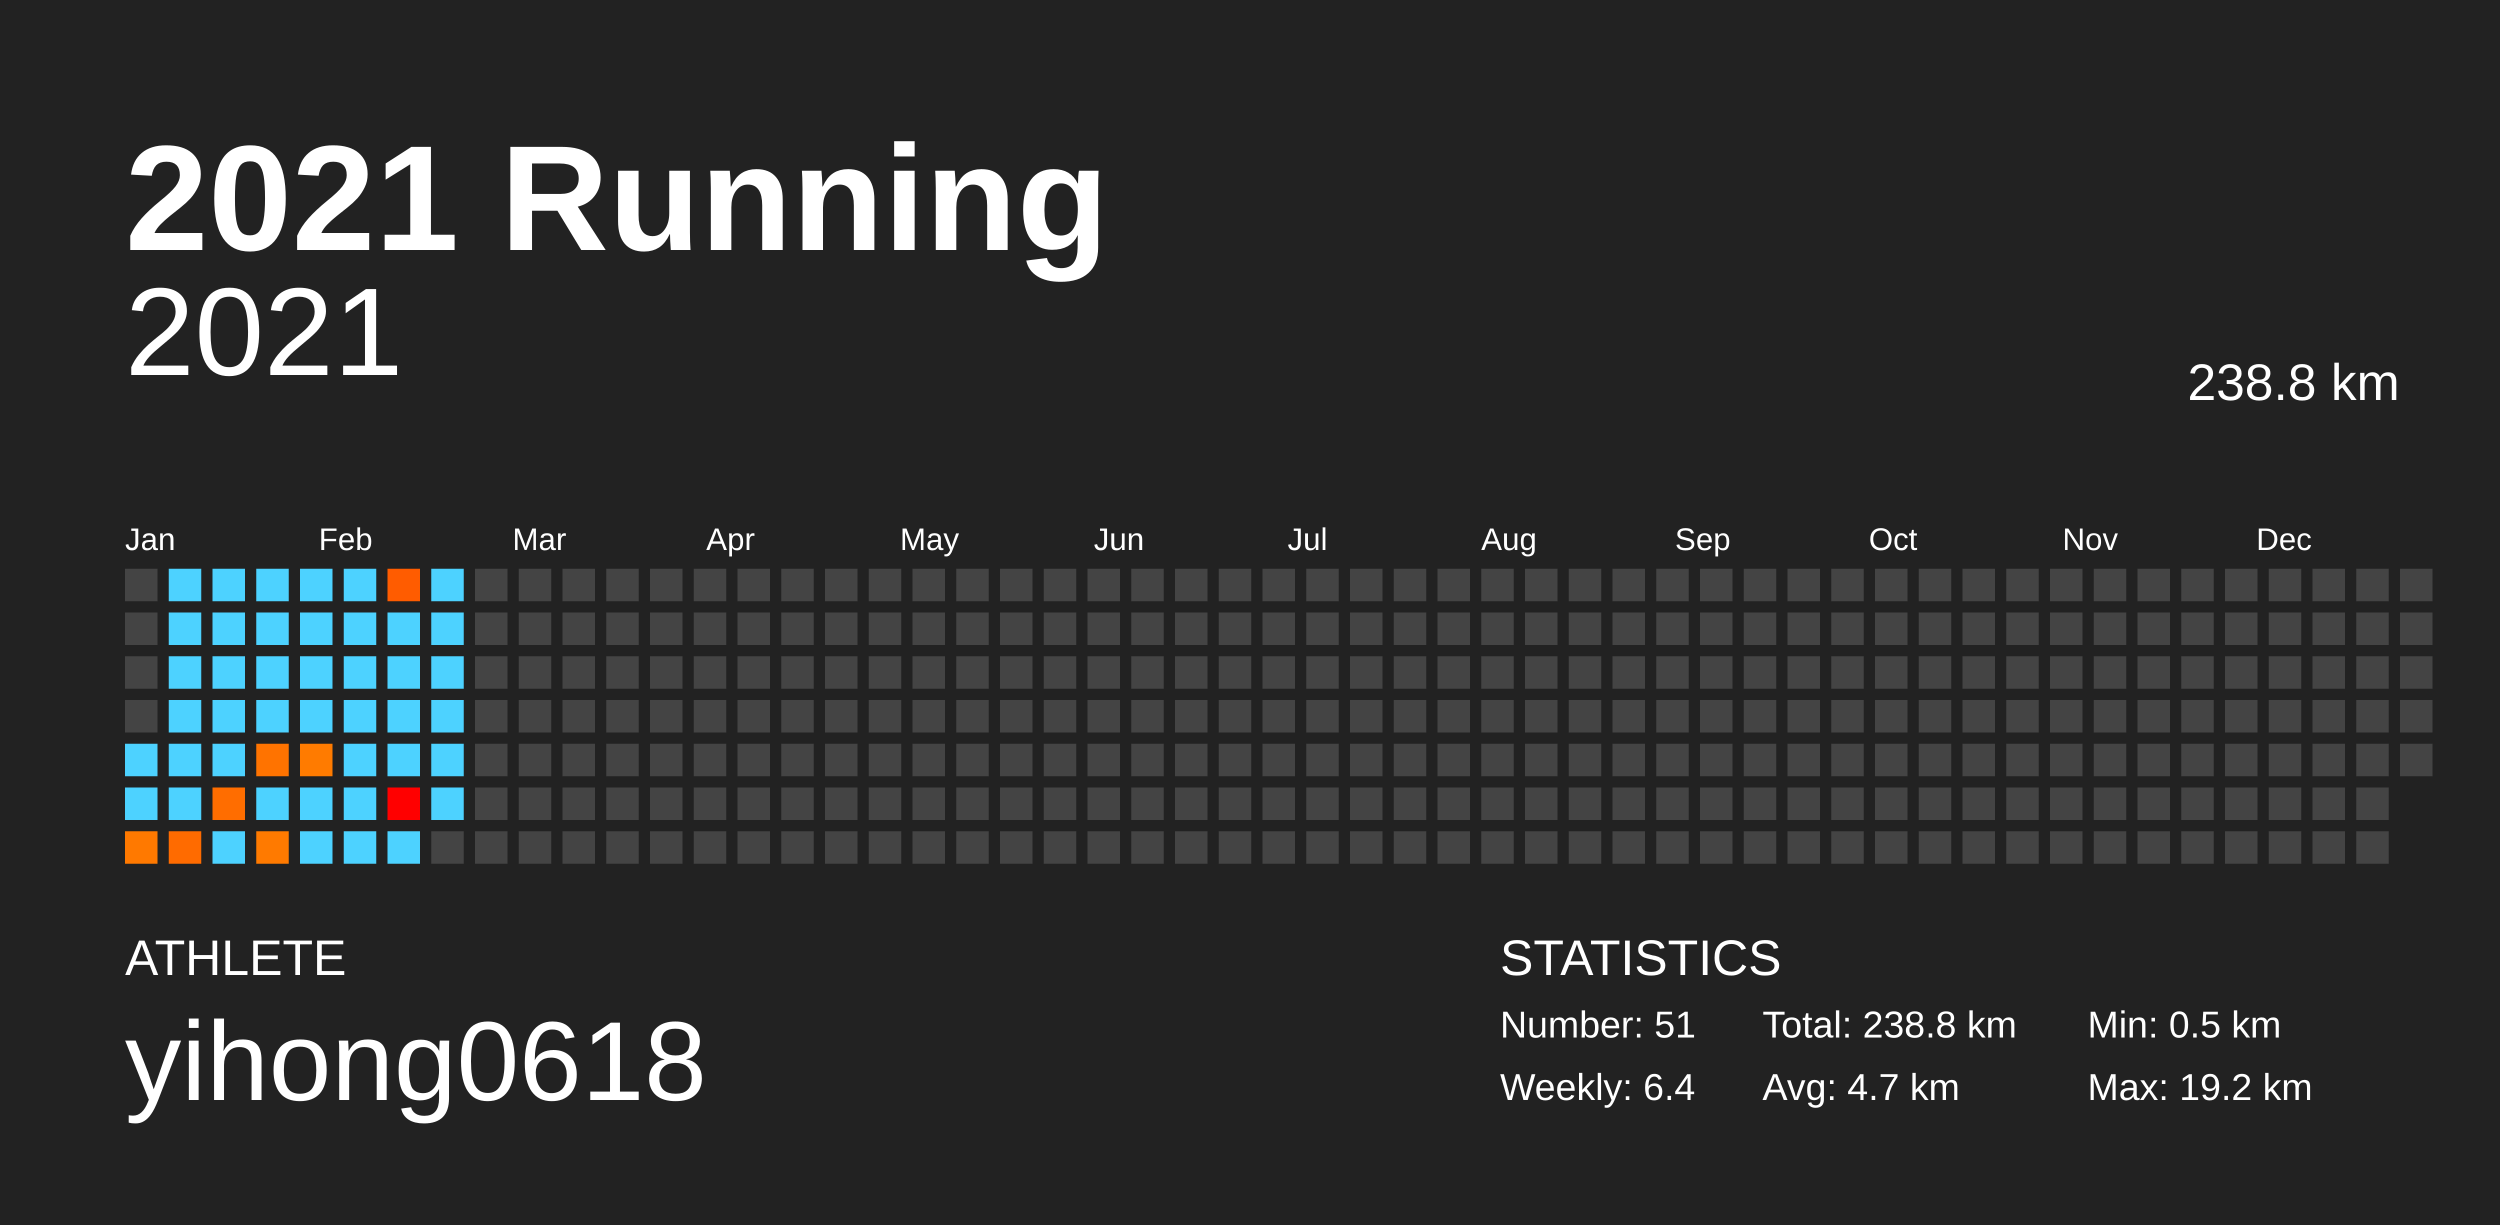
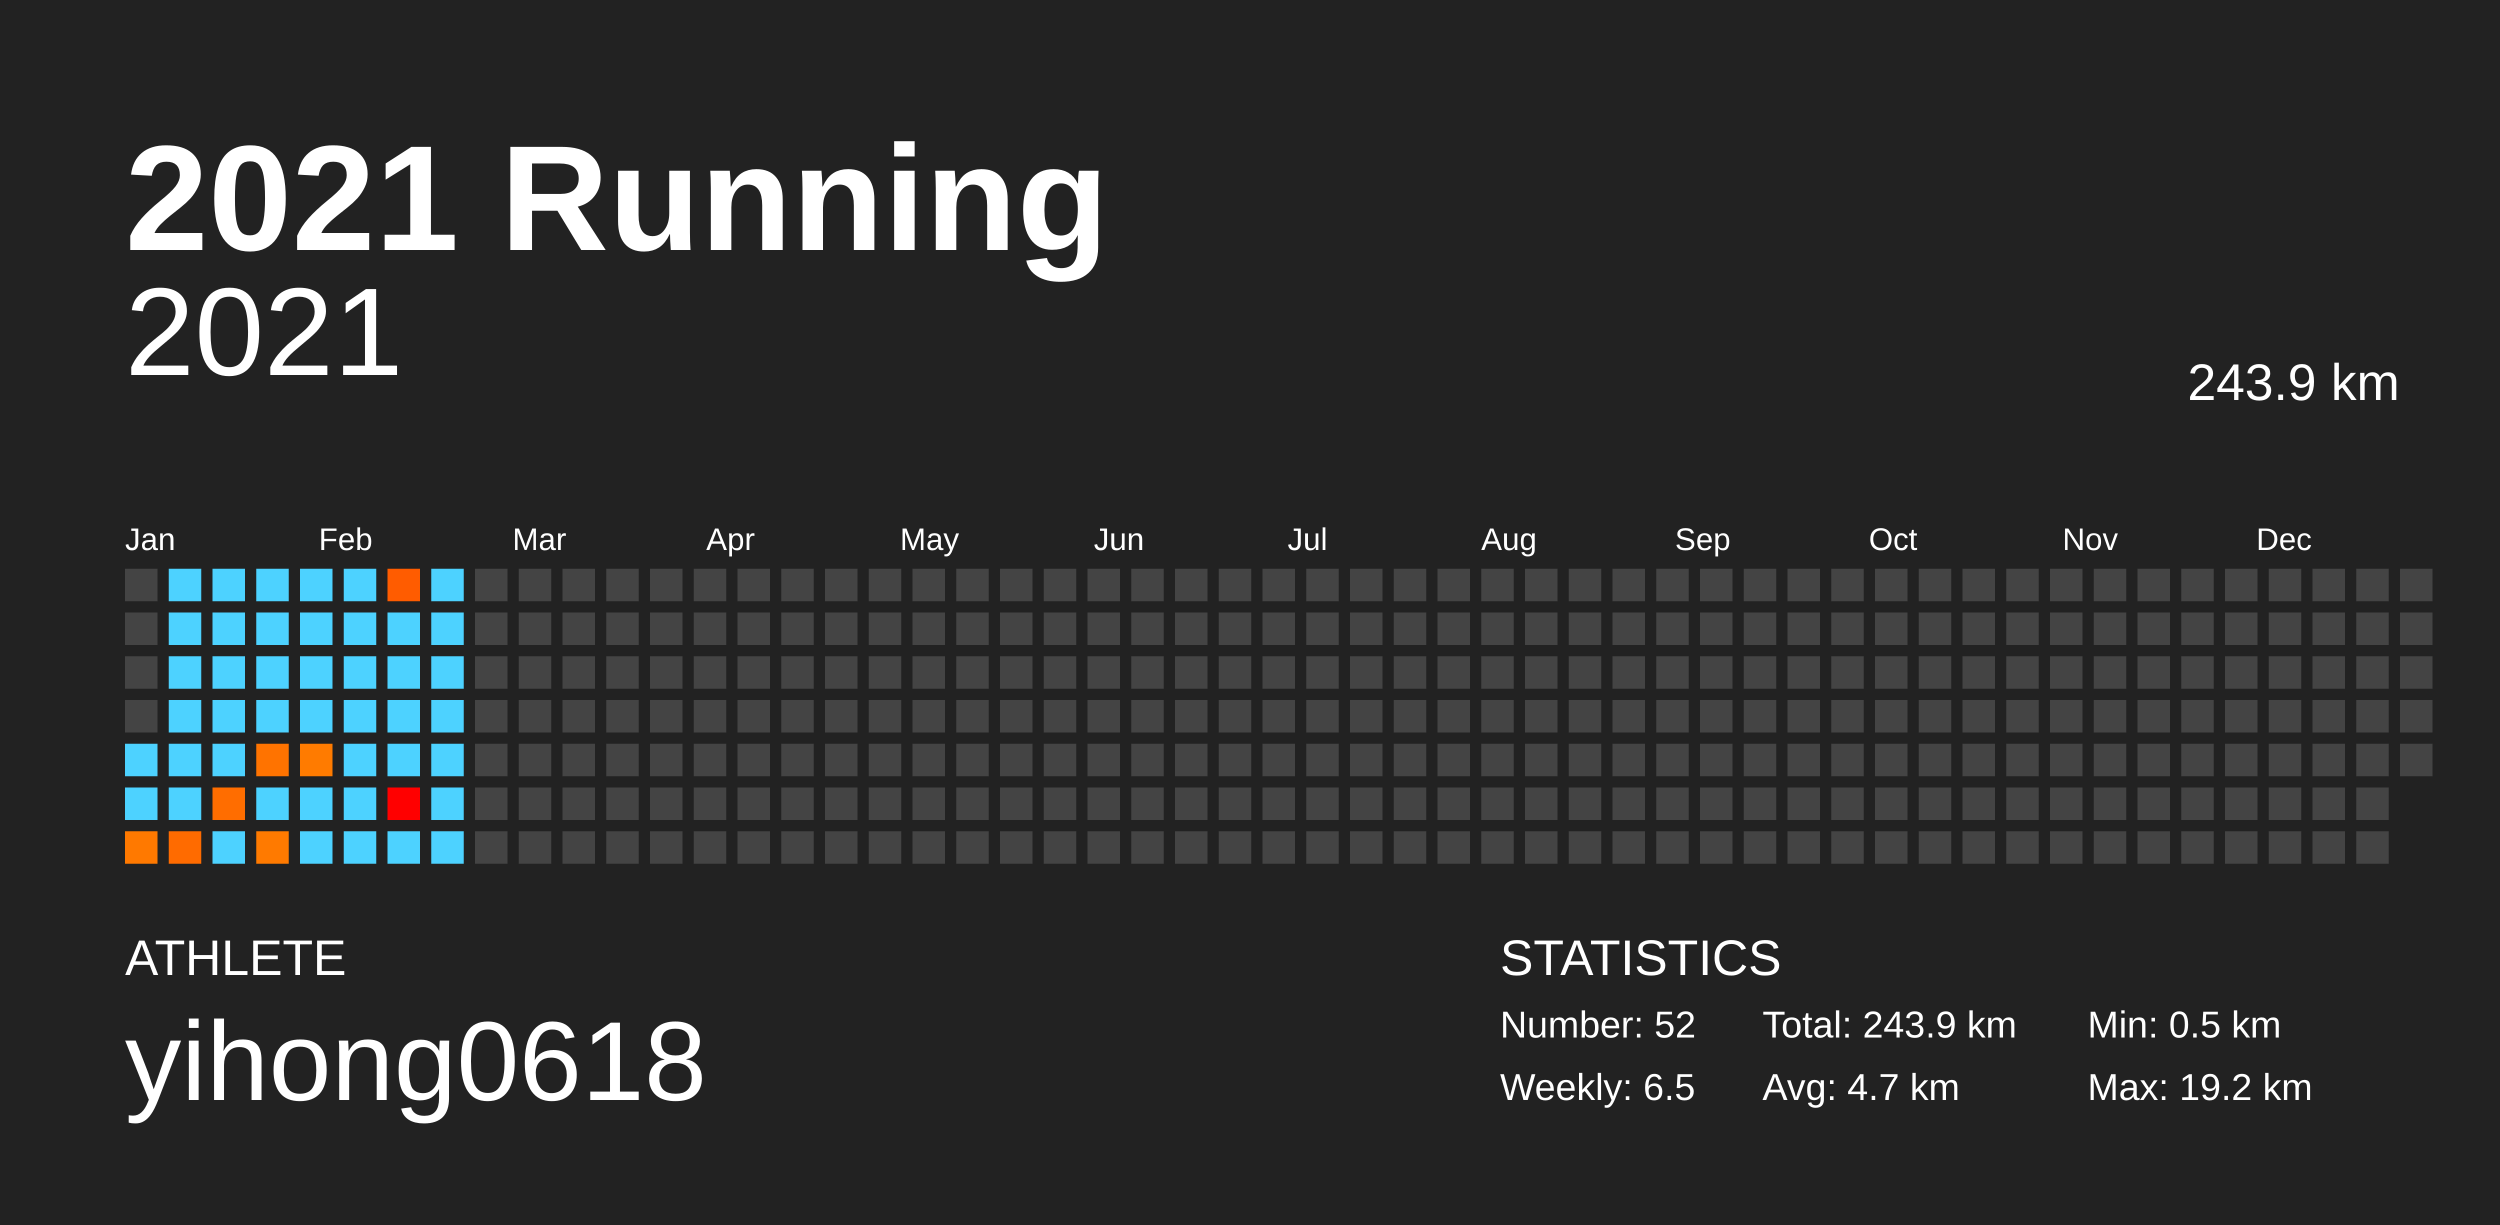
<svg xmlns="http://www.w3.org/2000/svg" baseProfile="full" height="98mm" version="1.1" viewBox="0,0,200,98" width="200mm">
  <defs />
  <rect fill="#222222" height="98" width="200" x="0" y="0" />
  <text fill="#FFFFFF" style="font-size:12px; font-family:Arial; font-weight:bold;" x="10" y="20">2021 Running</text>
  <text fill="#FFFFFF" style="font-size:4px; font-family:Arial" x="10" y="78">ATHLETE</text>
  <text fill="#FFFFFF" style="font-size:9px; font-family:Arial" x="10" y="88">yihong0618</text>
  <text fill="#FFFFFF" style="font-size:4px; font-family:Arial" x="120" y="78">STATISTICS</text>
-   <text fill="#FFFFFF" style="font-size:3px; font-family:Arial" x="120" y="83">Number: 51</text>
-   <text fill="#FFFFFF" style="font-size:3px; font-family:Arial" x="120" y="88">Weekly: 6.4</text>
-   <text fill="#FFFFFF" style="font-size:3px; font-family:Arial" x="141" y="83">Total: 238.8 km</text>
+   <text fill="#FFFFFF" style="font-size:3px; font-family:Arial" x="120" y="83">Number: 52</text>
+   <text fill="#FFFFFF" style="font-size:3px; font-family:Arial" x="120" y="88">Weekly: 6.5</text>
+   <text fill="#FFFFFF" style="font-size:3px; font-family:Arial" x="141" y="83">Total: 243.9 km</text>
  <text fill="#FFFFFF" style="font-size:3px; font-family:Arial" x="141" y="88">Avg: 4.7 km</text>
  <text fill="#FFFFFF" style="font-size:3px; font-family:Arial" x="167" y="83">Min: 0.5 km</text>
  <text fill="#FFFFFF" style="font-size:3px; font-family:Arial" x="167" y="88">Max: 19.2 km</text>
  <text alignment-baseline="hanging" fill="#FFFFFF" style="font-size:10.0px; font-family:Arial;" x="10" y="30">2021</text>
-   <text alignment-baseline="hanging" fill="#FFFFFF" style="font-size:4.125px; font-family:Arial;" x="175" y="32">238.8 km</text>
+   <text alignment-baseline="hanging" fill="#FFFFFF" style="font-size:4.125px; font-family:Arial;" x="175" y="32">243.9 km</text>
  <text fill="#FFFFFF" style="font-size:2.5px; font-family:Arial" x="10.0" y="44">Jan</text>
  <text fill="#FFFFFF" style="font-size:2.5px; font-family:Arial" x="25.5" y="44">Feb</text>
  <text fill="#FFFFFF" style="font-size:2.5px; font-family:Arial" x="41.0" y="44">Mar</text>
  <text fill="#FFFFFF" style="font-size:2.5px; font-family:Arial" x="56.5" y="44">Apr</text>
  <text fill="#FFFFFF" style="font-size:2.5px; font-family:Arial" x="72.0" y="44">May</text>
  <text fill="#FFFFFF" style="font-size:2.5px; font-family:Arial" x="87.5" y="44">Jun</text>
  <text fill="#FFFFFF" style="font-size:2.5px; font-family:Arial" x="103.0" y="44">Jul</text>
  <text fill="#FFFFFF" style="font-size:2.5px; font-family:Arial" x="118.5" y="44">Aug</text>
  <text fill="#FFFFFF" style="font-size:2.5px; font-family:Arial" x="134.0" y="44">Sep</text>
  <text fill="#FFFFFF" style="font-size:2.5px; font-family:Arial" x="149.5" y="44">Oct</text>
  <text fill="#FFFFFF" style="font-size:2.5px; font-family:Arial" x="165.0" y="44">Nov</text>
  <text fill="#FFFFFF" style="font-size:2.5px; font-family:Arial" x="180.5" y="44">Dec</text>
  <rect fill="#444444" height="2.6" width="2.6" x="10.0" y="45.5" />
  <rect fill="#444444" height="2.6" width="2.6" x="10.0" y="49.0" />
  <rect fill="#444444" height="2.6" width="2.6" x="10.0" y="52.5" />
  <rect fill="#444444" height="2.6" width="2.6" x="10.0" y="56.0" />
  <rect fill="#4dd2ff" height="2.6" width="2.6" x="10.0" y="59.5" />
  <rect fill="#4dd2ff" height="2.6" width="2.6" x="10.0" y="63.0" />
  <rect fill="#ff7900" height="2.6" width="2.6" x="10.0" y="66.5" />
  <rect fill="#4dd2ff" height="2.6" width="2.6" x="13.5" y="45.5" />
  <rect fill="#4dd2ff" height="2.6" width="2.6" x="13.5" y="49.0" />
  <rect fill="#4dd2ff" height="2.6" width="2.6" x="13.5" y="52.5" />
  <rect fill="#4dd2ff" height="2.6" width="2.6" x="13.5" y="56.0" />
  <rect fill="#4dd2ff" height="2.6" width="2.6" x="13.5" y="59.5" />
  <rect fill="#4dd2ff" height="2.6" width="2.6" x="13.5" y="63.0" />
  <rect fill="#ff6b00" height="2.6" width="2.6" x="13.5" y="66.5" />
  <rect fill="#4dd2ff" height="2.6" width="2.6" x="17.0" y="45.5" />
  <rect fill="#4dd2ff" height="2.6" width="2.6" x="17.0" y="49.0" />
  <rect fill="#4dd2ff" height="2.6" width="2.6" x="17.0" y="52.5" />
  <rect fill="#4dd2ff" height="2.6" width="2.6" x="17.0" y="56.0" />
  <rect fill="#4dd2ff" height="2.6" width="2.6" x="17.0" y="59.5" />
  <rect fill="#ff6d00" height="2.6" width="2.6" x="17.0" y="63.0" />
  <rect fill="#4dd2ff" height="2.6" width="2.6" x="17.0" y="66.5" />
  <rect fill="#4dd2ff" height="2.6" width="2.6" x="20.5" y="45.5" />
  <rect fill="#4dd2ff" height="2.6" width="2.6" x="20.5" y="49.0" />
  <rect fill="#4dd2ff" height="2.6" width="2.6" x="20.5" y="52.5" />
  <rect fill="#4dd2ff" height="2.6" width="2.6" x="20.5" y="56.0" />
  <rect fill="#ff7300" height="2.6" width="2.6" x="20.5" y="59.5" />
  <rect fill="#4dd2ff" height="2.6" width="2.6" x="20.5" y="63.0" />
  <rect fill="#ff7a00" height="2.6" width="2.6" x="20.5" y="66.5" />
  <rect fill="#4dd2ff" height="2.6" width="2.6" x="24.0" y="45.5" />
  <rect fill="#4dd2ff" height="2.6" width="2.6" x="24.0" y="49.0" />
  <rect fill="#4dd2ff" height="2.6" width="2.6" x="24.0" y="52.5" />
  <rect fill="#4dd2ff" height="2.6" width="2.6" x="24.0" y="56.0" />
  <rect fill="#ff7b00" height="2.6" width="2.6" x="24.0" y="59.5" />
  <rect fill="#4dd2ff" height="2.6" width="2.6" x="24.0" y="63.0" />
  <rect fill="#4dd2ff" height="2.6" width="2.6" x="24.0" y="66.5" />
  <rect fill="#4dd2ff" height="2.6" width="2.6" x="27.5" y="45.5" />
  <rect fill="#4dd2ff" height="2.6" width="2.6" x="27.5" y="49.0" />
  <rect fill="#4dd2ff" height="2.6" width="2.6" x="27.5" y="52.5" />
  <rect fill="#4dd2ff" height="2.6" width="2.6" x="27.5" y="56.0" />
  <rect fill="#4dd2ff" height="2.6" width="2.6" x="27.5" y="59.5" />
  <rect fill="#4dd2ff" height="2.6" width="2.6" x="27.5" y="63.0" />
  <rect fill="#4dd2ff" height="2.6" width="2.6" x="27.5" y="66.5" />
  <rect fill="#ff5c00" height="2.6" width="2.6" x="31.0" y="45.5" />
  <rect fill="#4dd2ff" height="2.6" width="2.6" x="31.0" y="49.0" />
  <rect fill="#4dd2ff" height="2.6" width="2.6" x="31.0" y="52.5" />
  <rect fill="#4dd2ff" height="2.6" width="2.6" x="31.0" y="56.0" />
  <rect fill="#4dd2ff" height="2.6" width="2.6" x="31.0" y="59.5" />
  <rect fill="#ff0000" height="2.6" width="2.6" x="31.0" y="63.0" />
  <rect fill="#4dd2ff" height="2.6" width="2.6" x="31.0" y="66.5" />
  <rect fill="#4dd2ff" height="2.6" width="2.6" x="34.5" y="45.5" />
  <rect fill="#4dd2ff" height="2.6" width="2.6" x="34.5" y="49.0" />
  <rect fill="#4dd2ff" height="2.6" width="2.6" x="34.5" y="52.5" />
  <rect fill="#4dd2ff" height="2.6" width="2.6" x="34.5" y="56.0" />
  <rect fill="#4dd2ff" height="2.6" width="2.6" x="34.5" y="59.5" />
  <rect fill="#4dd2ff" height="2.6" width="2.6" x="34.5" y="63.0" />
-   <rect fill="#444444" height="2.6" width="2.6" x="34.5" y="66.5" />
+   <rect fill="#4dd2ff" height="2.6" width="2.6" x="34.5" y="66.5" />
  <rect fill="#444444" height="2.6" width="2.6" x="38.0" y="45.5" />
  <rect fill="#444444" height="2.6" width="2.6" x="38.0" y="49.0" />
  <rect fill="#444444" height="2.6" width="2.6" x="38.0" y="52.5" />
  <rect fill="#444444" height="2.6" width="2.6" x="38.0" y="56.0" />
  <rect fill="#444444" height="2.6" width="2.6" x="38.0" y="59.5" />
  <rect fill="#444444" height="2.6" width="2.6" x="38.0" y="63.0" />
  <rect fill="#444444" height="2.6" width="2.6" x="38.0" y="66.5" />
  <rect fill="#444444" height="2.6" width="2.6" x="41.5" y="45.5" />
  <rect fill="#444444" height="2.6" width="2.6" x="41.5" y="49.0" />
  <rect fill="#444444" height="2.6" width="2.6" x="41.5" y="52.5" />
  <rect fill="#444444" height="2.6" width="2.6" x="41.5" y="56.0" />
  <rect fill="#444444" height="2.6" width="2.6" x="41.5" y="59.5" />
  <rect fill="#444444" height="2.6" width="2.6" x="41.5" y="63.0" />
  <rect fill="#444444" height="2.6" width="2.6" x="41.5" y="66.5" />
  <rect fill="#444444" height="2.6" width="2.6" x="45.0" y="45.5" />
  <rect fill="#444444" height="2.6" width="2.6" x="45.0" y="49.0" />
  <rect fill="#444444" height="2.6" width="2.6" x="45.0" y="52.5" />
  <rect fill="#444444" height="2.6" width="2.6" x="45.0" y="56.0" />
  <rect fill="#444444" height="2.6" width="2.6" x="45.0" y="59.5" />
  <rect fill="#444444" height="2.6" width="2.6" x="45.0" y="63.0" />
  <rect fill="#444444" height="2.6" width="2.6" x="45.0" y="66.5" />
  <rect fill="#444444" height="2.6" width="2.6" x="48.5" y="45.5" />
  <rect fill="#444444" height="2.6" width="2.6" x="48.5" y="49.0" />
  <rect fill="#444444" height="2.6" width="2.6" x="48.5" y="52.5" />
  <rect fill="#444444" height="2.6" width="2.6" x="48.5" y="56.0" />
  <rect fill="#444444" height="2.6" width="2.6" x="48.5" y="59.5" />
  <rect fill="#444444" height="2.6" width="2.6" x="48.5" y="63.0" />
  <rect fill="#444444" height="2.6" width="2.6" x="48.5" y="66.5" />
  <rect fill="#444444" height="2.6" width="2.6" x="52.0" y="45.5" />
  <rect fill="#444444" height="2.6" width="2.6" x="52.0" y="49.0" />
  <rect fill="#444444" height="2.6" width="2.6" x="52.0" y="52.5" />
  <rect fill="#444444" height="2.6" width="2.6" x="52.0" y="56.0" />
  <rect fill="#444444" height="2.6" width="2.6" x="52.0" y="59.5" />
  <rect fill="#444444" height="2.6" width="2.6" x="52.0" y="63.0" />
  <rect fill="#444444" height="2.6" width="2.6" x="52.0" y="66.5" />
  <rect fill="#444444" height="2.6" width="2.6" x="55.5" y="45.5" />
  <rect fill="#444444" height="2.6" width="2.6" x="55.5" y="49.0" />
  <rect fill="#444444" height="2.6" width="2.6" x="55.5" y="52.5" />
  <rect fill="#444444" height="2.6" width="2.6" x="55.5" y="56.0" />
  <rect fill="#444444" height="2.6" width="2.6" x="55.5" y="59.5" />
  <rect fill="#444444" height="2.6" width="2.6" x="55.5" y="63.0" />
  <rect fill="#444444" height="2.6" width="2.6" x="55.5" y="66.5" />
  <rect fill="#444444" height="2.6" width="2.6" x="59.0" y="45.5" />
  <rect fill="#444444" height="2.6" width="2.6" x="59.0" y="49.0" />
  <rect fill="#444444" height="2.6" width="2.6" x="59.0" y="52.5" />
  <rect fill="#444444" height="2.6" width="2.6" x="59.0" y="56.0" />
  <rect fill="#444444" height="2.6" width="2.6" x="59.0" y="59.5" />
  <rect fill="#444444" height="2.6" width="2.6" x="59.0" y="63.0" />
  <rect fill="#444444" height="2.6" width="2.6" x="59.0" y="66.5" />
  <rect fill="#444444" height="2.6" width="2.6" x="62.5" y="45.5" />
  <rect fill="#444444" height="2.6" width="2.6" x="62.5" y="49.0" />
  <rect fill="#444444" height="2.6" width="2.6" x="62.5" y="52.5" />
  <rect fill="#444444" height="2.6" width="2.6" x="62.5" y="56.0" />
  <rect fill="#444444" height="2.6" width="2.6" x="62.5" y="59.5" />
  <rect fill="#444444" height="2.6" width="2.6" x="62.5" y="63.0" />
  <rect fill="#444444" height="2.6" width="2.6" x="62.5" y="66.5" />
  <rect fill="#444444" height="2.6" width="2.6" x="66.0" y="45.5" />
  <rect fill="#444444" height="2.6" width="2.6" x="66.0" y="49.0" />
  <rect fill="#444444" height="2.6" width="2.6" x="66.0" y="52.5" />
  <rect fill="#444444" height="2.6" width="2.6" x="66.0" y="56.0" />
  <rect fill="#444444" height="2.6" width="2.6" x="66.0" y="59.5" />
  <rect fill="#444444" height="2.6" width="2.6" x="66.0" y="63.0" />
  <rect fill="#444444" height="2.6" width="2.6" x="66.0" y="66.5" />
  <rect fill="#444444" height="2.6" width="2.6" x="69.5" y="45.5" />
  <rect fill="#444444" height="2.6" width="2.6" x="69.5" y="49.0" />
  <rect fill="#444444" height="2.6" width="2.6" x="69.5" y="52.5" />
  <rect fill="#444444" height="2.6" width="2.6" x="69.5" y="56.0" />
  <rect fill="#444444" height="2.6" width="2.6" x="69.5" y="59.5" />
  <rect fill="#444444" height="2.6" width="2.6" x="69.5" y="63.0" />
  <rect fill="#444444" height="2.6" width="2.6" x="69.5" y="66.5" />
  <rect fill="#444444" height="2.6" width="2.6" x="73.0" y="45.5" />
  <rect fill="#444444" height="2.6" width="2.6" x="73.0" y="49.0" />
  <rect fill="#444444" height="2.6" width="2.6" x="73.0" y="52.5" />
  <rect fill="#444444" height="2.6" width="2.6" x="73.0" y="56.0" />
  <rect fill="#444444" height="2.6" width="2.6" x="73.0" y="59.5" />
  <rect fill="#444444" height="2.6" width="2.6" x="73.0" y="63.0" />
  <rect fill="#444444" height="2.6" width="2.6" x="73.0" y="66.5" />
  <rect fill="#444444" height="2.6" width="2.6" x="76.5" y="45.5" />
  <rect fill="#444444" height="2.6" width="2.6" x="76.5" y="49.0" />
  <rect fill="#444444" height="2.6" width="2.6" x="76.5" y="52.5" />
  <rect fill="#444444" height="2.6" width="2.6" x="76.5" y="56.0" />
  <rect fill="#444444" height="2.6" width="2.6" x="76.5" y="59.5" />
  <rect fill="#444444" height="2.6" width="2.6" x="76.5" y="63.0" />
  <rect fill="#444444" height="2.6" width="2.6" x="76.5" y="66.5" />
  <rect fill="#444444" height="2.6" width="2.6" x="80.0" y="45.5" />
  <rect fill="#444444" height="2.6" width="2.6" x="80.0" y="49.0" />
  <rect fill="#444444" height="2.6" width="2.6" x="80.0" y="52.5" />
  <rect fill="#444444" height="2.6" width="2.6" x="80.0" y="56.0" />
  <rect fill="#444444" height="2.6" width="2.6" x="80.0" y="59.5" />
  <rect fill="#444444" height="2.6" width="2.6" x="80.0" y="63.0" />
  <rect fill="#444444" height="2.6" width="2.6" x="80.0" y="66.5" />
  <rect fill="#444444" height="2.6" width="2.6" x="83.5" y="45.5" />
  <rect fill="#444444" height="2.6" width="2.6" x="83.5" y="49.0" />
  <rect fill="#444444" height="2.6" width="2.6" x="83.5" y="52.5" />
  <rect fill="#444444" height="2.6" width="2.6" x="83.5" y="56.0" />
  <rect fill="#444444" height="2.6" width="2.6" x="83.5" y="59.5" />
  <rect fill="#444444" height="2.6" width="2.6" x="83.5" y="63.0" />
  <rect fill="#444444" height="2.6" width="2.6" x="83.5" y="66.5" />
  <rect fill="#444444" height="2.6" width="2.6" x="87.0" y="45.5" />
  <rect fill="#444444" height="2.6" width="2.6" x="87.0" y="49.0" />
  <rect fill="#444444" height="2.6" width="2.6" x="87.0" y="52.5" />
  <rect fill="#444444" height="2.6" width="2.6" x="87.0" y="56.0" />
  <rect fill="#444444" height="2.6" width="2.6" x="87.0" y="59.5" />
  <rect fill="#444444" height="2.6" width="2.6" x="87.0" y="63.0" />
  <rect fill="#444444" height="2.6" width="2.6" x="87.0" y="66.5" />
  <rect fill="#444444" height="2.6" width="2.6" x="90.5" y="45.5" />
  <rect fill="#444444" height="2.6" width="2.6" x="90.5" y="49.0" />
  <rect fill="#444444" height="2.6" width="2.6" x="90.5" y="52.5" />
  <rect fill="#444444" height="2.6" width="2.6" x="90.5" y="56.0" />
  <rect fill="#444444" height="2.6" width="2.6" x="90.5" y="59.5" />
  <rect fill="#444444" height="2.6" width="2.6" x="90.5" y="63.0" />
  <rect fill="#444444" height="2.6" width="2.6" x="90.5" y="66.5" />
  <rect fill="#444444" height="2.6" width="2.6" x="94.0" y="45.5" />
  <rect fill="#444444" height="2.6" width="2.6" x="94.0" y="49.0" />
  <rect fill="#444444" height="2.6" width="2.6" x="94.0" y="52.5" />
  <rect fill="#444444" height="2.6" width="2.6" x="94.0" y="56.0" />
  <rect fill="#444444" height="2.6" width="2.6" x="94.0" y="59.5" />
  <rect fill="#444444" height="2.6" width="2.6" x="94.0" y="63.0" />
  <rect fill="#444444" height="2.6" width="2.6" x="94.0" y="66.5" />
  <rect fill="#444444" height="2.6" width="2.6" x="97.5" y="45.5" />
  <rect fill="#444444" height="2.6" width="2.6" x="97.5" y="49.0" />
  <rect fill="#444444" height="2.6" width="2.6" x="97.5" y="52.5" />
  <rect fill="#444444" height="2.6" width="2.6" x="97.5" y="56.0" />
  <rect fill="#444444" height="2.6" width="2.6" x="97.5" y="59.5" />
  <rect fill="#444444" height="2.6" width="2.6" x="97.5" y="63.0" />
  <rect fill="#444444" height="2.6" width="2.6" x="97.5" y="66.5" />
  <rect fill="#444444" height="2.6" width="2.6" x="101.0" y="45.5" />
  <rect fill="#444444" height="2.6" width="2.6" x="101.0" y="49.0" />
  <rect fill="#444444" height="2.6" width="2.6" x="101.0" y="52.5" />
  <rect fill="#444444" height="2.6" width="2.6" x="101.0" y="56.0" />
  <rect fill="#444444" height="2.6" width="2.6" x="101.0" y="59.5" />
  <rect fill="#444444" height="2.6" width="2.6" x="101.0" y="63.0" />
  <rect fill="#444444" height="2.6" width="2.6" x="101.0" y="66.5" />
  <rect fill="#444444" height="2.6" width="2.6" x="104.5" y="45.5" />
  <rect fill="#444444" height="2.6" width="2.6" x="104.5" y="49.0" />
  <rect fill="#444444" height="2.6" width="2.6" x="104.5" y="52.5" />
  <rect fill="#444444" height="2.6" width="2.6" x="104.5" y="56.0" />
  <rect fill="#444444" height="2.6" width="2.6" x="104.5" y="59.5" />
  <rect fill="#444444" height="2.6" width="2.6" x="104.5" y="63.0" />
  <rect fill="#444444" height="2.6" width="2.6" x="104.5" y="66.5" />
  <rect fill="#444444" height="2.6" width="2.6" x="108.0" y="45.5" />
  <rect fill="#444444" height="2.6" width="2.6" x="108.0" y="49.0" />
  <rect fill="#444444" height="2.6" width="2.6" x="108.0" y="52.5" />
  <rect fill="#444444" height="2.6" width="2.6" x="108.0" y="56.0" />
  <rect fill="#444444" height="2.6" width="2.6" x="108.0" y="59.5" />
  <rect fill="#444444" height="2.6" width="2.6" x="108.0" y="63.0" />
  <rect fill="#444444" height="2.6" width="2.6" x="108.0" y="66.5" />
  <rect fill="#444444" height="2.6" width="2.6" x="111.5" y="45.5" />
  <rect fill="#444444" height="2.6" width="2.6" x="111.5" y="49.0" />
  <rect fill="#444444" height="2.6" width="2.6" x="111.5" y="52.5" />
  <rect fill="#444444" height="2.6" width="2.6" x="111.5" y="56.0" />
  <rect fill="#444444" height="2.6" width="2.6" x="111.5" y="59.5" />
  <rect fill="#444444" height="2.6" width="2.6" x="111.5" y="63.0" />
  <rect fill="#444444" height="2.6" width="2.6" x="111.5" y="66.5" />
  <rect fill="#444444" height="2.6" width="2.6" x="115.0" y="45.5" />
  <rect fill="#444444" height="2.6" width="2.6" x="115.0" y="49.0" />
  <rect fill="#444444" height="2.6" width="2.6" x="115.0" y="52.5" />
  <rect fill="#444444" height="2.6" width="2.6" x="115.0" y="56.0" />
  <rect fill="#444444" height="2.6" width="2.6" x="115.0" y="59.5" />
  <rect fill="#444444" height="2.6" width="2.6" x="115.0" y="63.0" />
  <rect fill="#444444" height="2.6" width="2.6" x="115.0" y="66.5" />
  <rect fill="#444444" height="2.6" width="2.6" x="118.5" y="45.5" />
  <rect fill="#444444" height="2.6" width="2.6" x="118.5" y="49.0" />
  <rect fill="#444444" height="2.6" width="2.6" x="118.5" y="52.5" />
  <rect fill="#444444" height="2.6" width="2.6" x="118.5" y="56.0" />
  <rect fill="#444444" height="2.6" width="2.6" x="118.5" y="59.5" />
  <rect fill="#444444" height="2.6" width="2.6" x="118.5" y="63.0" />
  <rect fill="#444444" height="2.6" width="2.6" x="118.5" y="66.5" />
  <rect fill="#444444" height="2.6" width="2.6" x="122.0" y="45.5" />
  <rect fill="#444444" height="2.6" width="2.6" x="122.0" y="49.0" />
  <rect fill="#444444" height="2.6" width="2.6" x="122.0" y="52.5" />
  <rect fill="#444444" height="2.6" width="2.6" x="122.0" y="56.0" />
  <rect fill="#444444" height="2.6" width="2.6" x="122.0" y="59.5" />
  <rect fill="#444444" height="2.6" width="2.6" x="122.0" y="63.0" />
  <rect fill="#444444" height="2.6" width="2.6" x="122.0" y="66.5" />
  <rect fill="#444444" height="2.6" width="2.6" x="125.5" y="45.5" />
  <rect fill="#444444" height="2.6" width="2.6" x="125.5" y="49.0" />
  <rect fill="#444444" height="2.6" width="2.6" x="125.5" y="52.5" />
  <rect fill="#444444" height="2.6" width="2.6" x="125.5" y="56.0" />
  <rect fill="#444444" height="2.6" width="2.6" x="125.5" y="59.5" />
  <rect fill="#444444" height="2.6" width="2.6" x="125.5" y="63.0" />
  <rect fill="#444444" height="2.6" width="2.6" x="125.5" y="66.5" />
  <rect fill="#444444" height="2.6" width="2.6" x="129.0" y="45.5" />
  <rect fill="#444444" height="2.6" width="2.6" x="129.0" y="49.0" />
  <rect fill="#444444" height="2.6" width="2.6" x="129.0" y="52.5" />
  <rect fill="#444444" height="2.6" width="2.6" x="129.0" y="56.0" />
  <rect fill="#444444" height="2.6" width="2.6" x="129.0" y="59.5" />
  <rect fill="#444444" height="2.6" width="2.6" x="129.0" y="63.0" />
  <rect fill="#444444" height="2.6" width="2.6" x="129.0" y="66.5" />
  <rect fill="#444444" height="2.6" width="2.6" x="132.5" y="45.5" />
  <rect fill="#444444" height="2.6" width="2.6" x="132.5" y="49.0" />
  <rect fill="#444444" height="2.6" width="2.6" x="132.5" y="52.5" />
  <rect fill="#444444" height="2.6" width="2.6" x="132.5" y="56.0" />
  <rect fill="#444444" height="2.6" width="2.6" x="132.5" y="59.5" />
  <rect fill="#444444" height="2.6" width="2.6" x="132.5" y="63.0" />
  <rect fill="#444444" height="2.6" width="2.6" x="132.5" y="66.5" />
  <rect fill="#444444" height="2.6" width="2.6" x="136.0" y="45.5" />
  <rect fill="#444444" height="2.6" width="2.6" x="136.0" y="49.0" />
  <rect fill="#444444" height="2.6" width="2.6" x="136.0" y="52.5" />
  <rect fill="#444444" height="2.6" width="2.6" x="136.0" y="56.0" />
  <rect fill="#444444" height="2.6" width="2.6" x="136.0" y="59.5" />
  <rect fill="#444444" height="2.6" width="2.6" x="136.0" y="63.0" />
  <rect fill="#444444" height="2.6" width="2.6" x="136.0" y="66.5" />
  <rect fill="#444444" height="2.6" width="2.6" x="139.5" y="45.5" />
  <rect fill="#444444" height="2.6" width="2.6" x="139.5" y="49.0" />
  <rect fill="#444444" height="2.6" width="2.6" x="139.5" y="52.5" />
  <rect fill="#444444" height="2.6" width="2.6" x="139.5" y="56.0" />
  <rect fill="#444444" height="2.6" width="2.6" x="139.5" y="59.5" />
  <rect fill="#444444" height="2.6" width="2.6" x="139.5" y="63.0" />
  <rect fill="#444444" height="2.6" width="2.6" x="139.5" y="66.5" />
  <rect fill="#444444" height="2.6" width="2.6" x="143.0" y="45.5" />
  <rect fill="#444444" height="2.6" width="2.6" x="143.0" y="49.0" />
  <rect fill="#444444" height="2.6" width="2.6" x="143.0" y="52.5" />
  <rect fill="#444444" height="2.6" width="2.6" x="143.0" y="56.0" />
  <rect fill="#444444" height="2.6" width="2.6" x="143.0" y="59.5" />
  <rect fill="#444444" height="2.6" width="2.6" x="143.0" y="63.0" />
  <rect fill="#444444" height="2.6" width="2.6" x="143.0" y="66.5" />
  <rect fill="#444444" height="2.6" width="2.6" x="146.5" y="45.5" />
  <rect fill="#444444" height="2.6" width="2.6" x="146.5" y="49.0" />
  <rect fill="#444444" height="2.6" width="2.6" x="146.5" y="52.5" />
  <rect fill="#444444" height="2.6" width="2.6" x="146.5" y="56.0" />
  <rect fill="#444444" height="2.6" width="2.6" x="146.5" y="59.5" />
  <rect fill="#444444" height="2.6" width="2.6" x="146.5" y="63.0" />
  <rect fill="#444444" height="2.6" width="2.6" x="146.5" y="66.5" />
  <rect fill="#444444" height="2.6" width="2.6" x="150.0" y="45.5" />
  <rect fill="#444444" height="2.6" width="2.6" x="150.0" y="49.0" />
  <rect fill="#444444" height="2.6" width="2.6" x="150.0" y="52.5" />
  <rect fill="#444444" height="2.6" width="2.6" x="150.0" y="56.0" />
  <rect fill="#444444" height="2.6" width="2.6" x="150.0" y="59.5" />
  <rect fill="#444444" height="2.6" width="2.6" x="150.0" y="63.0" />
  <rect fill="#444444" height="2.6" width="2.6" x="150.0" y="66.5" />
  <rect fill="#444444" height="2.6" width="2.6" x="153.5" y="45.5" />
  <rect fill="#444444" height="2.6" width="2.6" x="153.5" y="49.0" />
  <rect fill="#444444" height="2.6" width="2.6" x="153.5" y="52.5" />
  <rect fill="#444444" height="2.6" width="2.6" x="153.5" y="56.0" />
  <rect fill="#444444" height="2.6" width="2.6" x="153.5" y="59.5" />
  <rect fill="#444444" height="2.6" width="2.6" x="153.5" y="63.0" />
  <rect fill="#444444" height="2.6" width="2.6" x="153.5" y="66.5" />
  <rect fill="#444444" height="2.6" width="2.6" x="157.0" y="45.5" />
  <rect fill="#444444" height="2.6" width="2.6" x="157.0" y="49.0" />
  <rect fill="#444444" height="2.6" width="2.6" x="157.0" y="52.5" />
  <rect fill="#444444" height="2.6" width="2.6" x="157.0" y="56.0" />
  <rect fill="#444444" height="2.6" width="2.6" x="157.0" y="59.5" />
  <rect fill="#444444" height="2.6" width="2.6" x="157.0" y="63.0" />
  <rect fill="#444444" height="2.6" width="2.6" x="157.0" y="66.5" />
  <rect fill="#444444" height="2.6" width="2.6" x="160.5" y="45.5" />
  <rect fill="#444444" height="2.6" width="2.6" x="160.5" y="49.0" />
  <rect fill="#444444" height="2.6" width="2.6" x="160.5" y="52.5" />
  <rect fill="#444444" height="2.6" width="2.6" x="160.5" y="56.0" />
  <rect fill="#444444" height="2.6" width="2.6" x="160.5" y="59.5" />
  <rect fill="#444444" height="2.6" width="2.6" x="160.5" y="63.0" />
  <rect fill="#444444" height="2.6" width="2.6" x="160.5" y="66.5" />
  <rect fill="#444444" height="2.6" width="2.6" x="164.0" y="45.5" />
  <rect fill="#444444" height="2.6" width="2.6" x="164.0" y="49.0" />
  <rect fill="#444444" height="2.6" width="2.6" x="164.0" y="52.5" />
  <rect fill="#444444" height="2.6" width="2.6" x="164.0" y="56.0" />
  <rect fill="#444444" height="2.6" width="2.6" x="164.0" y="59.5" />
  <rect fill="#444444" height="2.6" width="2.6" x="164.0" y="63.0" />
  <rect fill="#444444" height="2.6" width="2.6" x="164.0" y="66.5" />
  <rect fill="#444444" height="2.6" width="2.6" x="167.5" y="45.5" />
  <rect fill="#444444" height="2.6" width="2.6" x="167.5" y="49.0" />
  <rect fill="#444444" height="2.6" width="2.6" x="167.5" y="52.5" />
  <rect fill="#444444" height="2.6" width="2.6" x="167.5" y="56.0" />
  <rect fill="#444444" height="2.6" width="2.6" x="167.5" y="59.5" />
  <rect fill="#444444" height="2.6" width="2.6" x="167.5" y="63.0" />
  <rect fill="#444444" height="2.6" width="2.6" x="167.5" y="66.5" />
  <rect fill="#444444" height="2.6" width="2.6" x="171.0" y="45.5" />
  <rect fill="#444444" height="2.6" width="2.6" x="171.0" y="49.0" />
  <rect fill="#444444" height="2.6" width="2.6" x="171.0" y="52.5" />
  <rect fill="#444444" height="2.6" width="2.6" x="171.0" y="56.0" />
  <rect fill="#444444" height="2.6" width="2.6" x="171.0" y="59.5" />
  <rect fill="#444444" height="2.6" width="2.6" x="171.0" y="63.0" />
  <rect fill="#444444" height="2.6" width="2.6" x="171.0" y="66.5" />
  <rect fill="#444444" height="2.6" width="2.6" x="174.5" y="45.5" />
  <rect fill="#444444" height="2.6" width="2.6" x="174.5" y="49.0" />
  <rect fill="#444444" height="2.6" width="2.6" x="174.5" y="52.5" />
  <rect fill="#444444" height="2.6" width="2.6" x="174.5" y="56.0" />
  <rect fill="#444444" height="2.6" width="2.6" x="174.5" y="59.5" />
  <rect fill="#444444" height="2.6" width="2.6" x="174.5" y="63.0" />
  <rect fill="#444444" height="2.6" width="2.6" x="174.5" y="66.5" />
  <rect fill="#444444" height="2.6" width="2.6" x="178.0" y="45.5" />
  <rect fill="#444444" height="2.6" width="2.6" x="178.0" y="49.0" />
  <rect fill="#444444" height="2.6" width="2.6" x="178.0" y="52.5" />
  <rect fill="#444444" height="2.6" width="2.6" x="178.0" y="56.0" />
  <rect fill="#444444" height="2.6" width="2.6" x="178.0" y="59.5" />
  <rect fill="#444444" height="2.6" width="2.6" x="178.0" y="63.0" />
  <rect fill="#444444" height="2.6" width="2.6" x="178.0" y="66.5" />
  <rect fill="#444444" height="2.6" width="2.6" x="181.5" y="45.5" />
  <rect fill="#444444" height="2.6" width="2.6" x="181.5" y="49.0" />
  <rect fill="#444444" height="2.6" width="2.6" x="181.5" y="52.5" />
  <rect fill="#444444" height="2.6" width="2.6" x="181.5" y="56.0" />
  <rect fill="#444444" height="2.6" width="2.6" x="181.5" y="59.5" />
  <rect fill="#444444" height="2.6" width="2.6" x="181.5" y="63.0" />
  <rect fill="#444444" height="2.6" width="2.6" x="181.5" y="66.5" />
  <rect fill="#444444" height="2.6" width="2.6" x="185.0" y="45.5" />
  <rect fill="#444444" height="2.6" width="2.6" x="185.0" y="49.0" />
  <rect fill="#444444" height="2.6" width="2.6" x="185.0" y="52.5" />
  <rect fill="#444444" height="2.6" width="2.6" x="185.0" y="56.0" />
  <rect fill="#444444" height="2.6" width="2.6" x="185.0" y="59.5" />
  <rect fill="#444444" height="2.6" width="2.6" x="185.0" y="63.0" />
  <rect fill="#444444" height="2.6" width="2.6" x="185.0" y="66.5" />
  <rect fill="#444444" height="2.6" width="2.6" x="188.5" y="45.5" />
  <rect fill="#444444" height="2.6" width="2.6" x="188.5" y="49.0" />
  <rect fill="#444444" height="2.6" width="2.6" x="188.5" y="52.5" />
  <rect fill="#444444" height="2.6" width="2.6" x="188.5" y="56.0" />
  <rect fill="#444444" height="2.6" width="2.6" x="188.5" y="59.5" />
  <rect fill="#444444" height="2.6" width="2.6" x="188.5" y="63.0" />
  <rect fill="#444444" height="2.6" width="2.6" x="188.5" y="66.5" />
  <rect fill="#444444" height="2.6" width="2.6" x="192.0" y="45.5" />
  <rect fill="#444444" height="2.6" width="2.6" x="192.0" y="49.0" />
  <rect fill="#444444" height="2.6" width="2.6" x="192.0" y="52.5" />
  <rect fill="#444444" height="2.6" width="2.6" x="192.0" y="56.0" />
  <rect fill="#444444" height="2.6" width="2.6" x="192.0" y="59.5" />
</svg>
